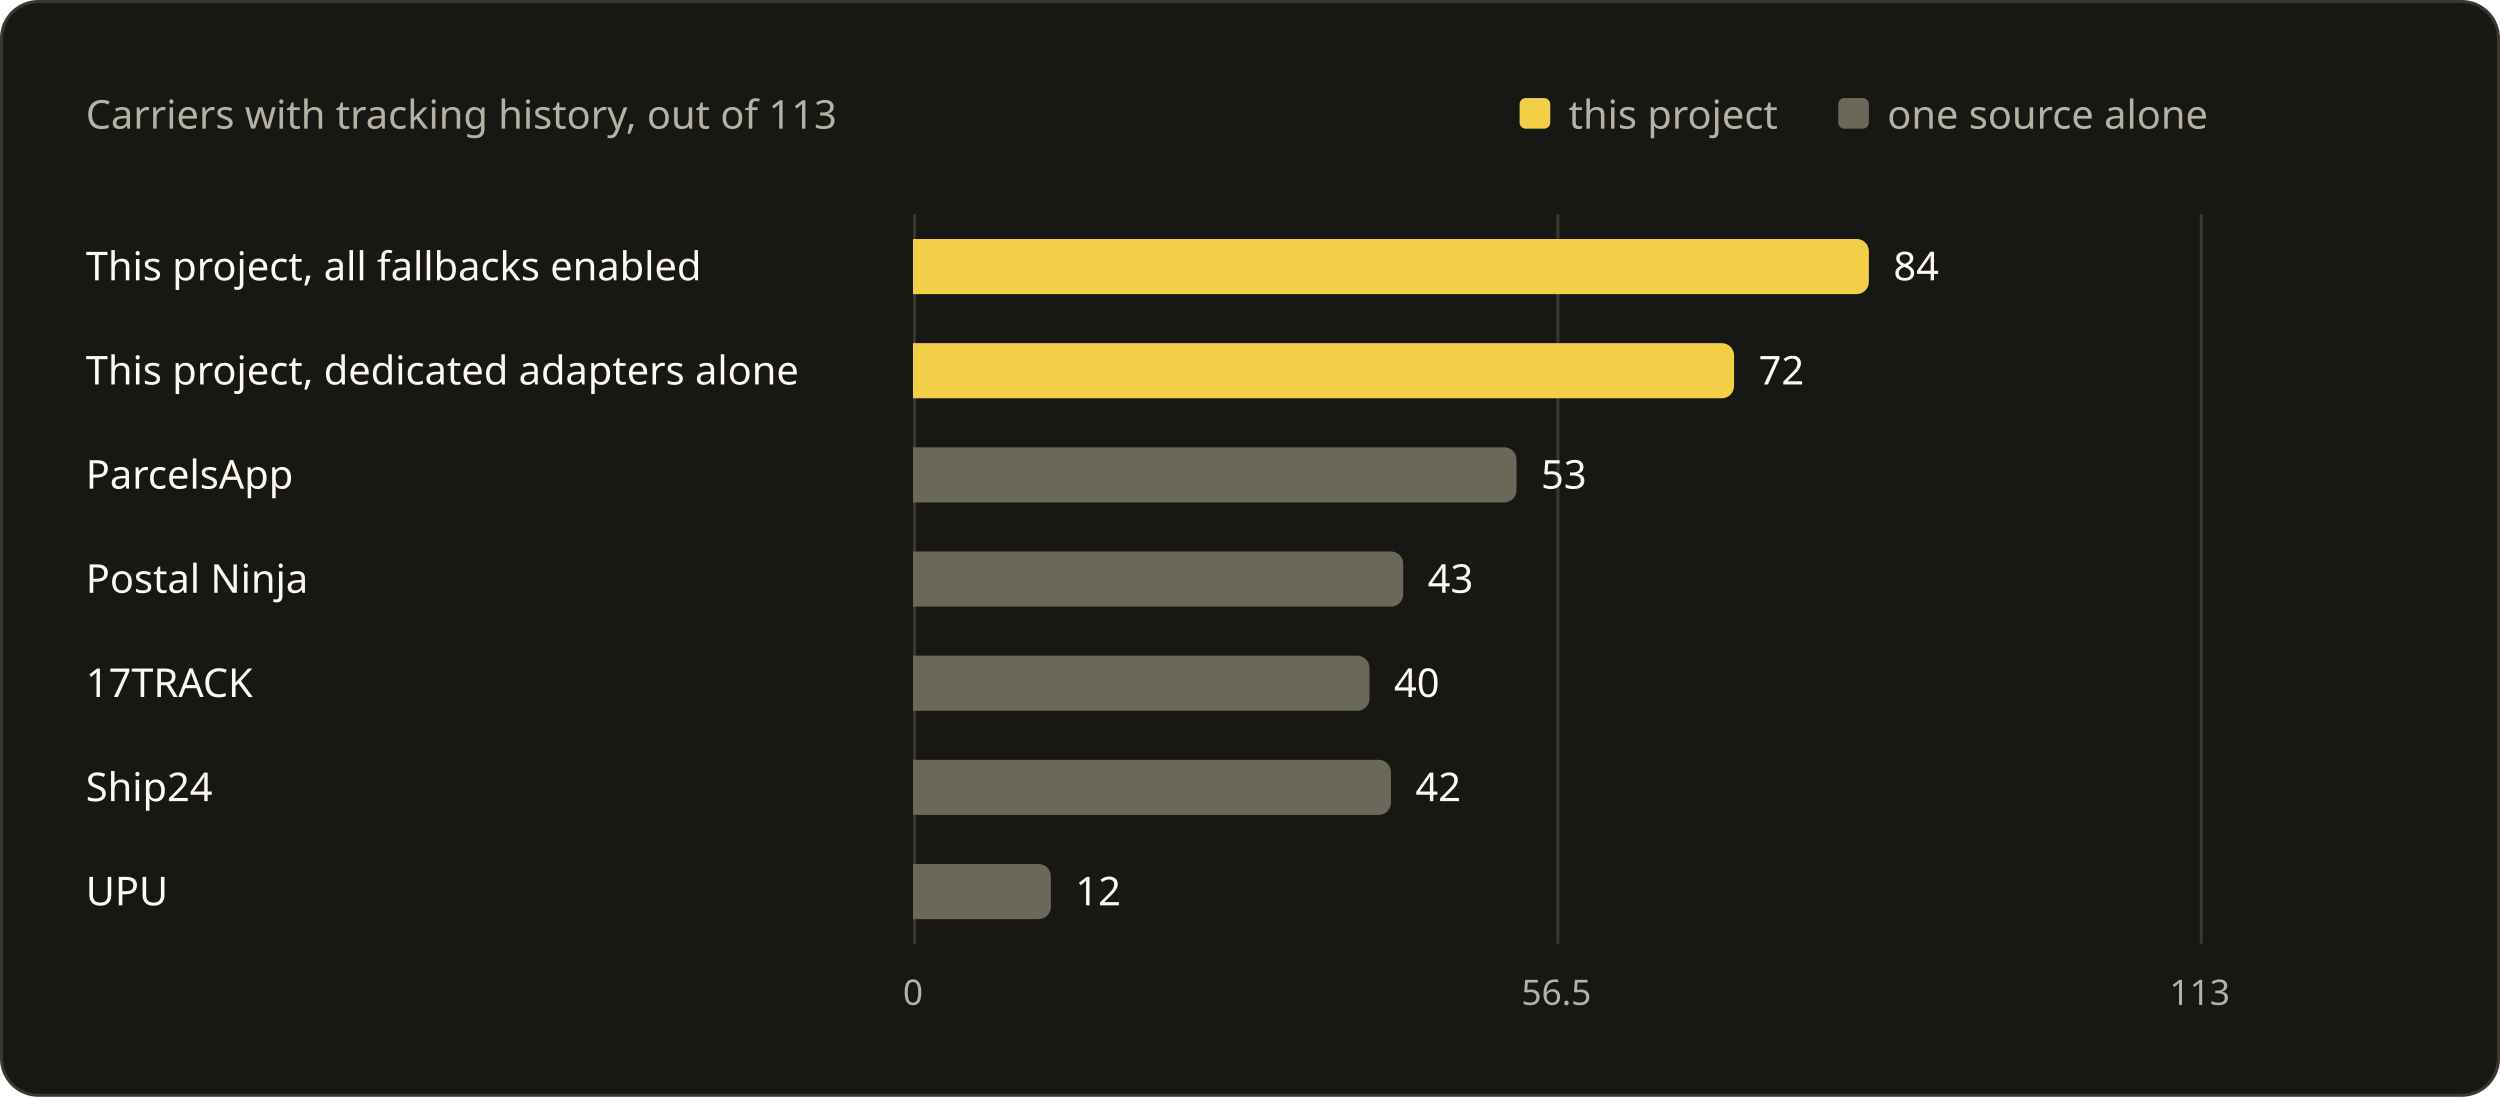
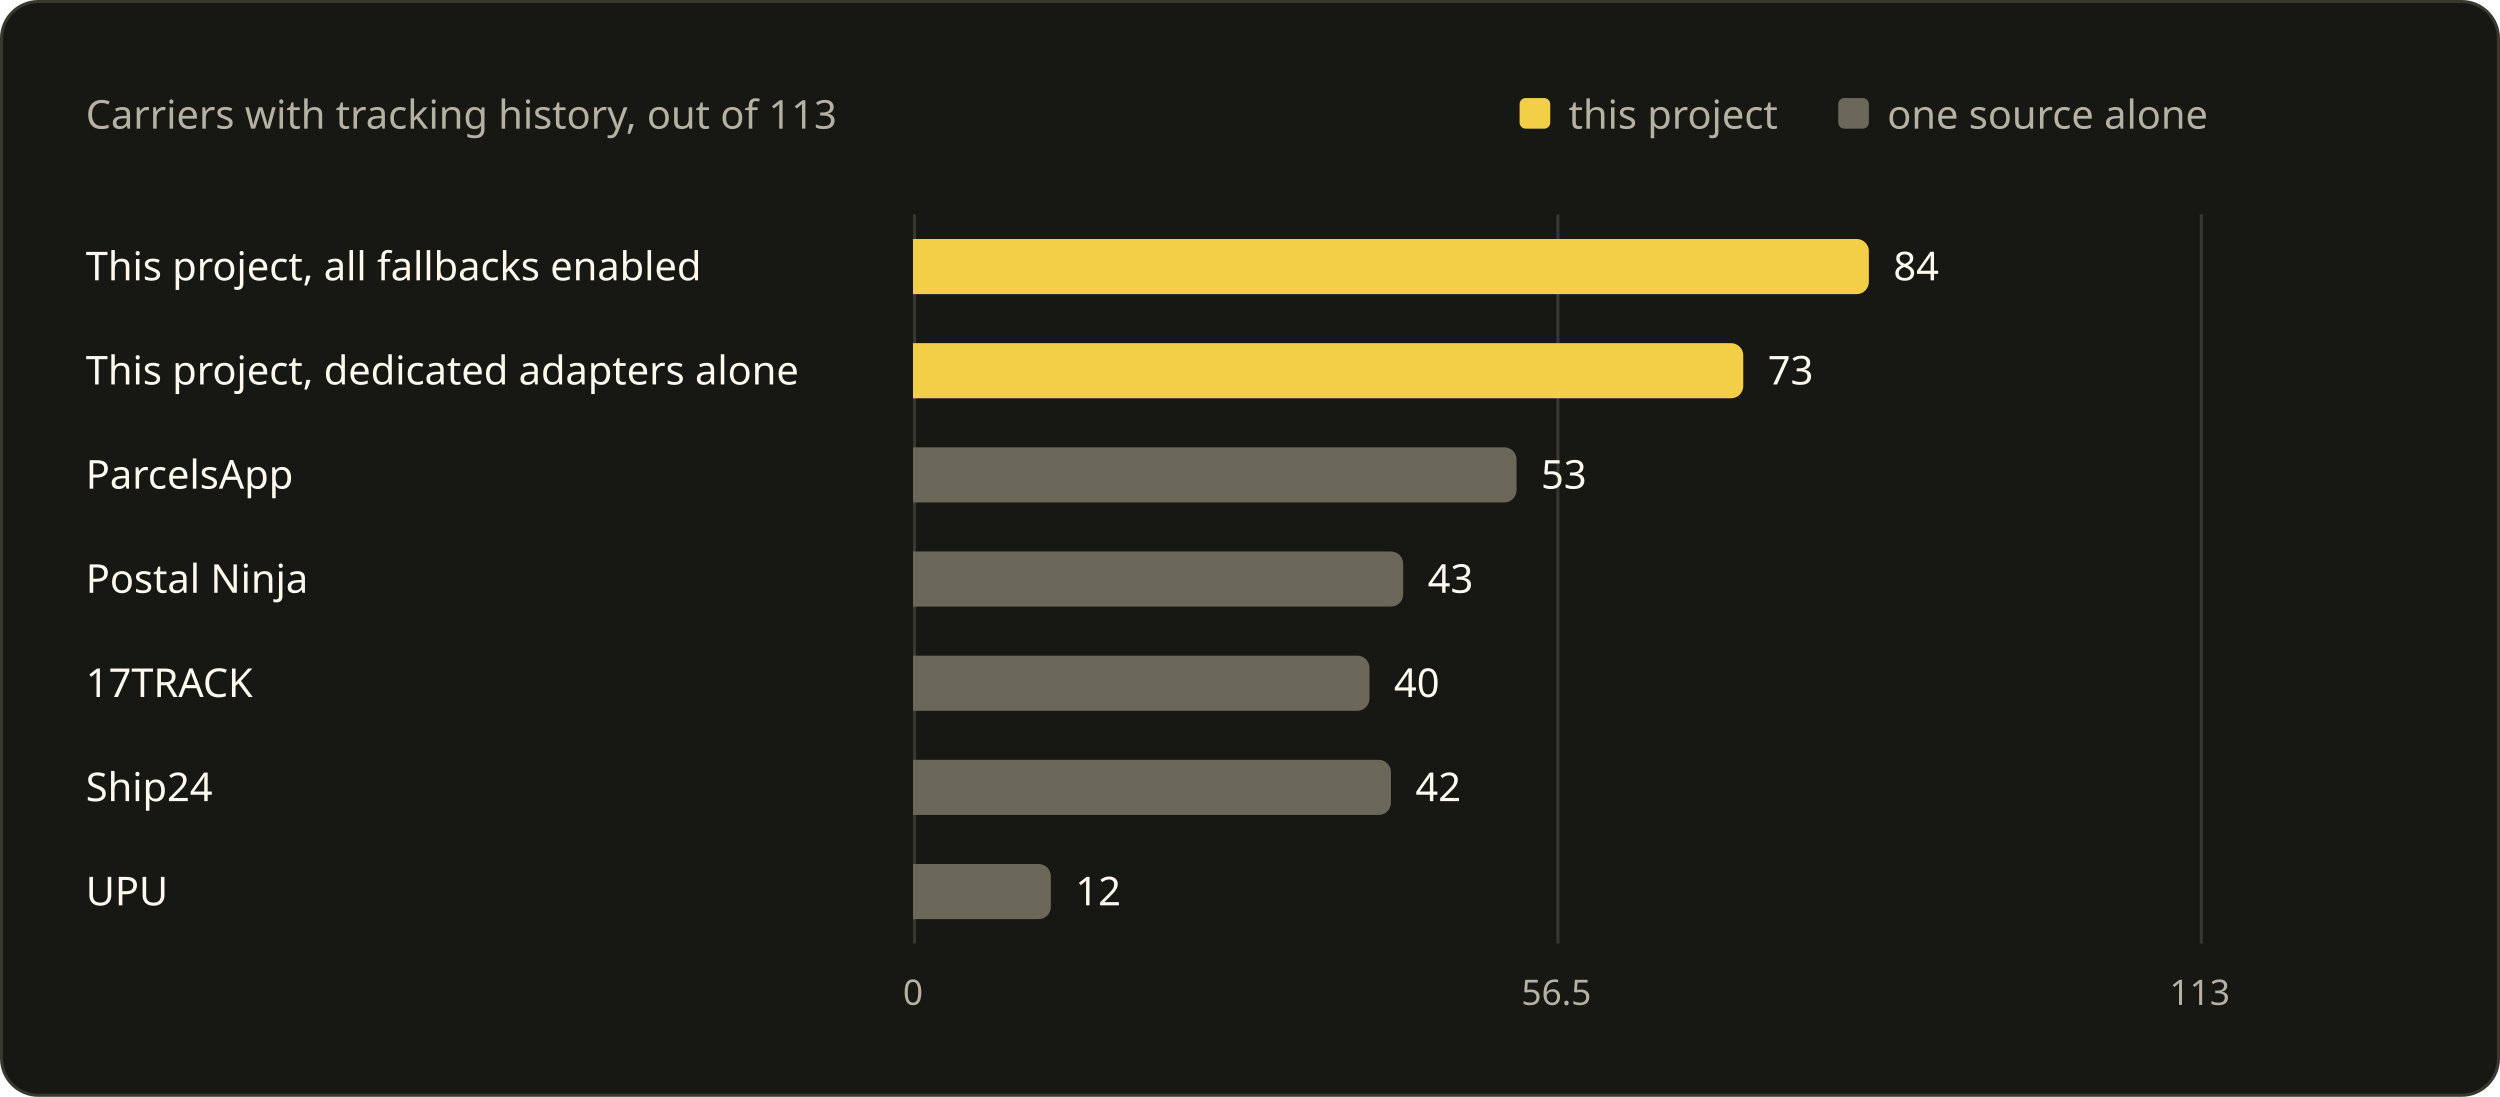
<svg xmlns="http://www.w3.org/2000/svg" viewBox="0 0 816 358" role="img" aria-label="Carriers with tracking history, by source">
  <style>text { font: 13px -apple-system, BlinkMacSystemFont, 'Segoe UI', 'Noto Sans', Helvetica, Arial, sans-serif; }</style>
  <rect x=".5" y=".5" width="815" height="357" rx="12" fill="#171714" stroke="#3a382e" />
  <g transform="translate(28 26)">
    <text x="0" y="16" fill="#b5b1a3">Carriers with tracking history, out of 113</text>
    <rect x="468" y="6" width="10" height="10" rx="2" fill="#f3cf48" />
    <text x="484" y="16" fill="#b5b1a3">this project</text>
    <rect x="572" y="6" width="10" height="10" rx="2" fill="#6b6859" />
    <text x="588" y="16" fill="#b5b1a3">one source alone</text>
    <path d="M270.5 44V282" stroke="#3a382e" />
    <path d="M480.5 44V282" stroke="#3a382e" />
    <path d="M690.5 44V282" stroke="#3a382e" />
    <text x="0" y="65.5" fill="#fffaf0" font-weight="600">This project, all fallbacks enabled</text>
    <path d="M270 52h308a4 4 0 0 1 4 4v10a4 4 0 0 1-4 4h-308z" fill="#f3cf48" />
    <text x="590" y="65.5" fill="#fffaf0" font-weight="600">84</text>
    <text x="0" y="99.5" fill="#fffaf0" font-weight="600">This project, dedicated adapters alone</text>
-     <path d="M270 86h264a4 4 0 0 1 4 4v10a4 4 0 0 1-4 4h-264z" fill="#f3cf48" />
-     <text x="546" y="99.5" fill="#fffaf0" font-weight="600">72</text>
+     <path d="M270 86h267a4 4 0 0 1 4 4v10a4 4 0 0 1-4 4h-267z" fill="#f3cf48" />
+     <text x="549" y="99.5" fill="#fffaf0" font-weight="600">73</text>
    <text x="0" y="133.5" fill="#fffaf0">ParcelsApp</text>
    <path d="M270 120h193a4 4 0 0 1 4 4v10a4 4 0 0 1-4 4h-193z" fill="#6b6859" />
    <text x="475" y="133.5" fill="#fffaf0">53</text>
    <text x="0" y="167.5" fill="#fffaf0">Postal Ninja</text>
    <path d="M270 154h156a4 4 0 0 1 4 4v10a4 4 0 0 1-4 4h-156z" fill="#6b6859" />
    <text x="438" y="167.5" fill="#fffaf0">43</text>
    <text x="0" y="201.5" fill="#fffaf0">17TRACK</text>
    <path d="M270 188h145a4 4 0 0 1 4 4v10a4 4 0 0 1-4 4h-145z" fill="#6b6859" />
    <text x="427" y="201.5" fill="#fffaf0">40</text>
    <text x="0" y="235.5" fill="#fffaf0">Ship24</text>
    <path d="M270 222h152a4 4 0 0 1 4 4v10a4 4 0 0 1-4 4h-152z" fill="#6b6859" />
    <text x="434" y="235.5" fill="#fffaf0">42</text>
    <text x="0" y="269.5" fill="#fffaf0">UPU</text>
    <path d="M270 256h41a4 4 0 0 1 4 4v10a4 4 0 0 1-4 4h-41z" fill="#6b6859" />
    <text x="323" y="269.5" fill="#fffaf0">12</text>
    <text x="270" y="302" fill="#b5b1a3" text-anchor="middle" style="font-size: 11.5px">0</text>
    <text x="480" y="302" fill="#b5b1a3" text-anchor="middle" style="font-size: 11.5px">56.5</text>
    <text x="690" y="302" fill="#b5b1a3" text-anchor="middle" style="font-size: 11.5px">113</text>
  </g>
</svg>
